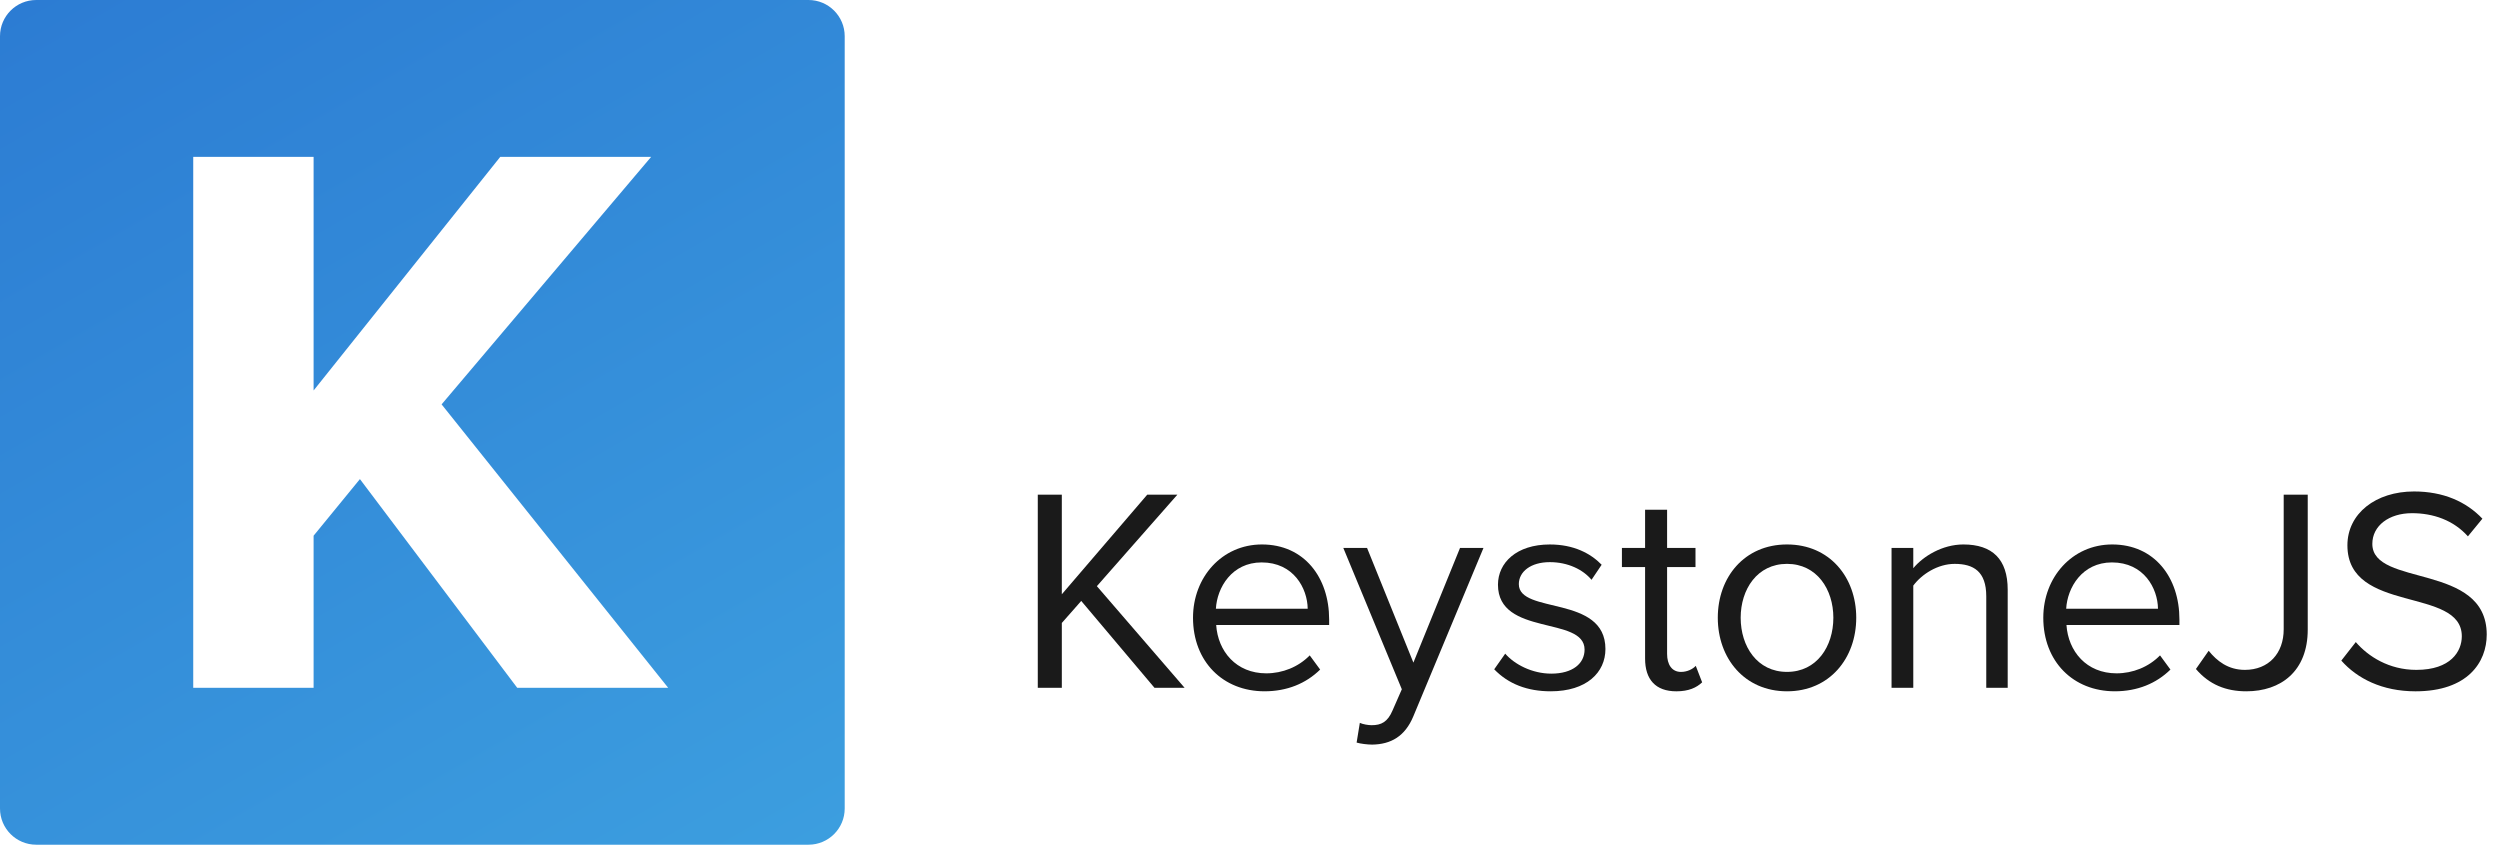
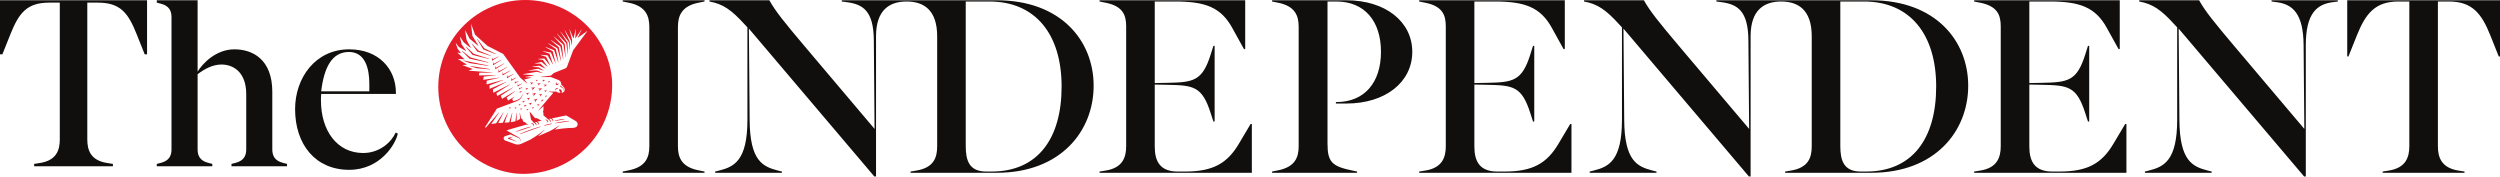
- <svg xmlns="http://www.w3.org/2000/svg" version="1.1" id="Layer_1" x="0px" y="0px" width="207.173px" height="70px" viewBox="0 0 207.173 70" enable-background="new 0 0 207.173 70" xml:space="preserve">
-   <linearGradient id="SVGID_1_" gradientUnits="userSpaceOnUse" x1="58.356" y1="75.456" x2="11.643" y2="-5.454">
-     <stop offset="0" style="stop-color:#3C9EDF" />
-     <stop offset="1" style="stop-color:#2C7CD3" />
-   </linearGradient>
-   <path fill-rule="evenodd" clip-rule="evenodd" fill="url(#SVGID_1_)" d="M3,0h64c1.656,0,3,1.343,3,3v64c0,1.657-1.344,3-3,3H3  c-1.657,0-3-1.343-3-3V3C0,1.343,1.343,0,3,0z M36.595,33.51L55.373,57h-12.51L29.826,39.702l-3.838,4.692V57h-9.975V13h9.975  v19.358L41.455,13h12.504L36.595,33.51z" />
-   <g>
-     <path fill="#1A1A1A" d="M95.673,57l-6.072-7.201l-1.608,1.824V57H86V40.991h1.992v8.257l7.081-8.257h2.497l-6.673,7.584L98.169,57   H95.673z" />
-     <path fill="#1A1A1A" d="M98.864,51.191c0-3.36,2.4-6.072,5.713-6.072c3.504,0,5.568,2.736,5.568,6.216v0.456h-9.361   c0.144,2.184,1.656,4.008,4.152,4.008c1.344,0,2.664-0.528,3.6-1.488l0.864,1.176c-1.176,1.152-2.736,1.8-4.608,1.8   C101.336,57.288,98.864,54.816,98.864,51.191z M104.552,46.607c-2.472,0-3.696,2.088-3.792,3.84h7.608   C108.345,48.743,107.193,46.607,104.552,46.607z" />
-     <path fill="#1A1A1A" d="M112.688,59.904c0.264,0.12,0.696,0.192,0.984,0.192c0.792,0,1.32-0.264,1.728-1.224l0.768-1.752   l-4.849-11.713h1.968l3.84,9.504l3.864-9.504h1.944l-5.809,13.945c-0.696,1.68-1.872,2.328-3.408,2.353   c-0.384,0-0.984-0.072-1.296-0.168L112.688,59.904z" />
-     <path fill="#1A1A1A" d="M123.824,55.464l0.912-1.296c0.768,0.888,2.231,1.656,3.816,1.656c1.775,0,2.76-0.84,2.76-1.992   c0-2.808-7.177-1.08-7.177-5.376c0-1.824,1.536-3.336,4.297-3.336c1.992,0,3.384,0.744,4.296,1.68l-0.84,1.248   c-0.696-0.84-1.944-1.464-3.456-1.464c-1.584,0-2.568,0.792-2.568,1.824c0,2.52,7.177,0.864,7.177,5.376   c0,1.944-1.561,3.504-4.537,3.504C126.584,57.288,125,56.688,123.824,55.464z" />
-     <path fill="#1A1A1A" d="M136.327,54.576v-7.584h-1.92v-1.584h1.92v-3.168h1.824v3.168h2.353v1.584h-2.353v7.201   c0,0.864,0.384,1.488,1.152,1.488c0.527,0,0.983-0.24,1.224-0.504l0.528,1.368c-0.456,0.432-1.104,0.744-2.137,0.744   C137.191,57.288,136.327,56.304,136.327,54.576z" />
-     <path fill="#1A1A1A" d="M142.352,51.191c0-3.36,2.208-6.072,5.736-6.072s5.737,2.712,5.737,6.072s-2.209,6.097-5.737,6.097   S142.352,54.552,142.352,51.191z M151.929,51.191c0-2.352-1.368-4.464-3.841-4.464c-2.472,0-3.84,2.112-3.84,4.464   c0,2.376,1.368,4.488,3.84,4.488C150.561,55.68,151.929,53.568,151.929,51.191z" />
-     <path fill="#1A1A1A" d="M164.6,57v-7.584c0-2.064-1.056-2.688-2.616-2.688c-1.416,0-2.736,0.864-3.432,1.8V57h-1.801V45.407h1.801   v1.68c0.815-0.984,2.4-1.968,4.152-1.968c2.4,0,3.672,1.224,3.672,3.744V57H164.6z" />
-     <path fill="#1A1A1A" d="M169.326,51.191c0-3.36,2.4-6.072,5.713-6.072c3.504,0,5.568,2.736,5.568,6.216v0.456h-9.361   c0.145,2.184,1.656,4.008,4.152,4.008c1.345,0,2.665-0.528,3.601-1.488l0.864,1.176c-1.176,1.152-2.736,1.8-4.608,1.8   C171.799,57.288,169.326,54.816,169.326,51.191z M175.015,46.607c-2.472,0-3.696,2.088-3.792,3.84h7.608   C178.808,48.743,177.655,46.607,175.015,46.607z" />
-     <path fill="#1A1A1A" d="M181.974,55.44l1.057-1.512c0.672,0.84,1.608,1.584,3,1.584c1.968,0,3.217-1.368,3.217-3.36V40.991h1.992   v11.185c0,3.456-2.232,5.112-5.089,5.112C184.47,57.288,183.078,56.736,181.974,55.44z" />
-     <path fill="#1A1A1A" d="M194.023,54.744l1.199-1.536c1.033,1.2,2.76,2.304,5.018,2.304c2.855,0,3.768-1.536,3.768-2.784   c0-4.128-9.48-1.824-9.48-7.537c0-2.64,2.352-4.464,5.52-4.464c2.424,0,4.32,0.84,5.666,2.256l-1.201,1.464   c-1.199-1.344-2.881-1.92-4.633-1.92c-1.896,0-3.287,1.032-3.287,2.544c0,3.601,9.48,1.536,9.48,7.513   c0,2.304-1.584,4.705-5.904,4.705C197.406,57.288,195.343,56.232,194.023,54.744z" />
+ <svg xmlns="http://www.w3.org/2000/svg" id="svg3058" version="1.1" width="725.084" height="51.179" xml:space="preserve">
+   <defs id="defs3062">
+     <clipPath clipPathUnits="userSpaceOnUse" id="clipPath3072">
+       <path d="m 0,841.89 595.276,0 L 595.276,0 0,0 0,841.89 z" id="path3074" />
+     </clipPath>
+     <clipPath clipPathUnits="userSpaceOnUse" id="clipPath4542">
+       <path d="m 517.133,766.292 c 12.326,0 22.32,9.992 22.32,22.318 0,12.327 -9.994,22.32 -22.32,22.32 -12.326,0 -22.319,-9.993 -22.319,-22.32 0,-12.326 9.993,-22.318 22.319,-22.318" id="path4544" />
+     </clipPath>
+   </defs>
+   <g id="g3066" transform="matrix(1.25,0,0,-1.25,-10.32602,723.2707)">
+     <g id="g16889" transform="matrix(0.9230333,0,0,0.9230333,139.7248,8.184741)">
+       <g id="g16865" transform="translate(-528,-192)">
+         <g clip-path="url(#clipPath4542)" id="g16867">
+           <path id="path16869" style="fill:#e41c29;fill-opacity:1;fill-rule:nonzero;stroke:none" d="m 517.775,786.495 0.33,-0.067 -0.097,-0.321 0.041,-0.024 0.488,0.574 -0.023,0.041 -0.741,-0.153 0.002,-0.05 z m 0.055,0.908 0.043,-0.025 0.426,0.461 -0.024,0.042 -0.619,-0.103 -0.002,-0.049 0.268,-0.066 -0.092,-0.26 z m -1.41,-3.611 -0.502,10e-4 -0.012,-0.048 0.198,-0.086 -0.104,-0.188 0.037,-0.033 0.399,0.309 -0.016,0.045 z m 1.066,0.84 -0.627,-0.021 -0.007,-0.049 0.255,-0.101 -0.125,-0.245 0.039,-0.031 0.483,0.401 -0.018,0.046 z m 0.508,0.553 0.348,-0.051 -0.082,-0.34 0.045,-0.021 0.47,0.626 -0.025,0.04 -0.76,-0.205 0.004,-0.049 z m -1.668,-2.501 -0.01,-0.048 0.2,-0.086 -0.104,-0.188 0.037,-0.032 0.397,0.308 -0.016,0.045 -0.504,10e-4 z m 3.137,-0.042 0.338,0.371 -0.024,0.043 -0.496,-0.086 -0.002,-0.049 0.209,-0.05 -0.068,-0.204 0.043,-0.025 z m 0.248,3.174 0.576,0.796 -0.027,0.039 -0.944,-0.273 0.004,-0.05 0.442,-0.056 -0.096,-0.435 0.045,-0.021 z m -1.818,-2.252 -0.629,0.001 -0.012,-0.049 0.256,-0.109 -0.137,-0.241 0.039,-0.032 0.498,0.385 -0.015,0.045 z m 1.152,4.302 0.432,-0.116 -0.157,-0.417 0.041,-0.026 0.682,0.708 -0.023,0.043 -0.971,-0.142 -0.004,-0.05 z m -0.289,-4.343 0.508,0.599 -0.026,0.041 -0.767,-0.161 0,-0.05 0.342,-0.07 -0.102,-0.335 0.045,-0.024 z m 1.572,6.052 0.037,-0.031 0.399,0.308 -0.016,0.044 -0.502,0 -0.01,-0.047 0.198,-0.086 -0.106,-0.188 z m -1.367,-0.841 0.039,-0.032 0.619,0.481 -0.015,0.046 -0.786,10e-4 -0.011,-0.049 0.324,-0.139 -0.17,-0.308 z m 2.58,-3.891 0,-0.049 0.266,-0.067 -0.092,-0.258 0.041,-0.026 0.428,0.461 -0.022,0.042 -0.621,-0.103 z m 1.871,4.424 0.041,-0.032 0.397,0.308 -0.016,0.045 -0.502,0 -0.01,-0.047 0.198,-0.087 -0.108,-0.187 z m -5.01,-6.68 -0.504,0.002 -0.007,-0.048 0.195,-0.086 -0.104,-0.187 0.038,-0.034 0.398,0.308 -0.016,0.045 z m 3.604,6.912 0.037,-0.032 0.496,0.385 -0.014,0.044 -0.63,0 -0.01,-0.047 0.252,-0.11 -0.131,-0.24 z m -0.963,-3.344 0.344,-0.066 -0.098,-0.336 0.045,-0.023 0.498,0.605 -0.025,0.043 -0.766,-0.174 0.002,-0.049 z m 0.482,4.474 2.555,-0.004 c 0,0 0.807,-0.304 1.865,-0.73 0.489,-0.196 0.746,-0.636 0.705,-1.136 0,0 0.42,-0.42 0.653,-0.685 0.277,-0.321 0.31,-0.765 0.09,-1.057 -0.215,-0.285 -0.524,-0.356 -0.655,-0.374 l -0.023,0.048 c 0.166,0.169 0.099,0.438 -0.049,0.653 -0.156,0.224 -0.295,0.265 -0.455,0.169 -0.07,-0.044 -0.16,-0.111 -0.16,-0.111 l 0.396,-0.633 -0.013,-0.046 c -0.317,-0.087 -0.754,-0.018 -0.957,0.24 -0.01,0 -0.01,0 -1.967,0 l -0.002,-0.05 1.094,-0.199 0.033,-0.075 -3.758,-4.42 0.035,-0.033 1.279,1.144 0.002,-0.998 -0.117,-0.301 0.119,-0.699 -0.041,-0.3 c 0,0 1.162,-0.997 1.17,-0.997 l 0.002,0 c 0,0 0.016,-0.01 0.031,-0.015 0.012,-0.006 0.028,-0.015 0.045,-0.025 0.016,-0.009 0.036,-0.019 0.055,-0.031 0.02,-0.012 0.041,-0.026 0.063,-0.041 0.023,-0.012 0.039,-0.032 0.062,-0.048 0.022,-0.019 0.043,-0.035 0.061,-0.056 0.019,-0.02 0.039,-0.042 0.058,-0.063 0.016,-0.023 0.037,-0.045 0.051,-0.068 0.018,-0.023 0.029,-0.048 0.045,-0.07 0.01,-0.025 0.025,-0.047 0.035,-0.071 0.012,-0.023 0.022,-0.046 0.029,-0.067 0.01,-0.022 0.016,-0.041 0.022,-0.06 0.008,-0.015 0.012,-0.033 0.015,-0.049 0.008,-0.029 0.014,-0.046 0.014,-0.046 l 0.051,-0.002 c 0,0 0.01,0.016 0.017,0.045 0.008,0.014 0.012,0.032 0.016,0.055 0.004,0.024 0.01,0.051 0.008,0.079 l 0,0.044 c -0.002,0.016 -0.006,0.032 -0.006,0.048 -0.004,0.033 -0.016,0.066 -0.025,0.1 -0.012,0.035 -0.028,0.07 -0.045,0.102 -0.018,0.034 -0.041,0.064 -0.067,0.095 -0.025,0.028 -0.05,0.057 -0.082,0.08 -0.029,0.026 -0.06,0.046 -0.091,0.063 -0.034,0.017 -0.063,0.032 -0.096,0.04 -0.012,0.005 -0.024,0.009 -0.035,0.012 0.146,0.033 0.293,0.065 0.435,0.098 l 0.002,0 c 0,-10e-4 0,-10e-4 0.002,-0.002 0.012,-0.005 0.027,-0.015 0.045,-0.024 0.018,-0.009 0.037,-0.019 0.055,-0.033 0.021,-0.01 0.041,-0.024 0.06,-0.039 0.026,-0.014 0.043,-0.033 0.065,-0.047 0.019,-0.02 0.043,-0.037 0.06,-0.057 0.022,-0.02 0.041,-0.042 0.059,-0.063 0.017,-0.023 0.035,-0.044 0.051,-0.068 0.015,-0.024 0.029,-0.048 0.043,-0.071 0.011,-0.025 0.029,-0.047 0.037,-0.07 0.011,-0.023 0.021,-0.047 0.031,-0.068 0.01,-0.021 0.016,-0.04 0.019,-0.059 0.008,-0.017 0.014,-0.034 0.018,-0.049 0.008,-0.03 0.014,-0.046 0.014,-0.046 l 0.051,-0.003 c 0,0 0.007,0.017 0.015,0.047 0.008,0.013 0.014,0.031 0.018,0.055 0.004,0.023 0.006,0.051 0.006,0.078 l 0,0.045 c -0.002,0.015 -0.004,0.031 -0.004,0.047 -0.004,0.033 -0.018,0.065 -0.026,0.1 -0.013,0.034 -0.027,0.069 -0.047,0.101 -0.017,0.035 -0.041,0.064 -0.064,0.096 -0.027,0.028 -0.053,0.057 -0.082,0.08 -0.031,0.025 -0.063,0.044 -0.094,0.062 -0.029,0.015 -0.058,0.031 -0.09,0.039 2.059,0.445 3.653,0.746 3.653,0.746 2.08,-1.23 1.949,-1.155 2.381,-1.394 0.793,-0.441 0.759,-1.736 -0.739,-1.736 -1.127,0 -3.215,-0.193 -4.486,-0.44 l 1.123,1.021 -0.035,0.035 c 0,0 -1.112,-0.806 -2.432,-1.466 l 0,-10e-4 c -0.715,-0.288 -1.793,-0.757 -2.904,-1.251 l 1.641,1.552 -0.038,0.038 c 0,0 -2.097,-1.688 -3.582,-2.477 -0.892,-0.404 -1.664,-0.756 -2.095,-0.954 -0.602,-0.275 -1.075,-0.352 -1.746,-0.114 -1.069,0.379 -1.485,0.527 -2.391,0.873 -0.527,0.2 -0.566,0.942 -0.004,1.121 0.246,0.079 0.887,0.283 1.311,0.418 0.185,-0.081 0.377,-0.164 0.568,-0.249 0.301,-0.133 0.603,-0.265 0.889,-0.389 0.142,-0.061 0.279,-0.121 0.408,-0.179 0.031,-0.014 0.064,-0.027 0.096,-0.042 0.017,-0.007 0.033,-0.014 0.048,-0.019 l 0.022,-0.011 0,-10e-4 0.004,-10e-4 0.002,-0.001 0.011,-0.006 c 0.061,-0.034 0.102,-0.062 0.149,-0.101 0.086,-0.074 0.144,-0.162 0.176,-0.249 0.033,-0.087 0.039,-0.169 0.035,-0.237 -0.002,-0.067 -0.018,-0.121 -0.028,-0.158 -0.011,-0.035 -0.015,-0.053 -0.015,-0.053 l 0.056,-0.024 c 0,0 0.008,0.021 0.026,0.057 0.014,0.038 0.033,0.095 0.043,0.17 0.008,0.076 0.01,0.171 -0.02,0.276 -0.029,0.104 -0.093,0.216 -0.187,0.311 -0.045,0.045 -0.106,0.096 -0.158,0.129 l -0.014,0.006 -0.004,0.004 -0.01,0.007 -0.023,0.012 c -0.014,0.008 -0.029,0.018 -0.043,0.025 -0.031,0.018 -0.061,0.035 -0.092,0.053 -0.123,0.07 -0.254,0.145 -0.389,0.22 -0.267,0.156 -0.552,0.319 -0.841,0.482 -0.633,0.364 -1.268,0.726 -1.707,0.979 -0.004,10e-4 -0.006,0.002 -0.006,0.003 0,0 2.218,0.698 5.05,1.476 l 0.456,-0.2 0.015,0.03 0.008,0.012 -0.268,0.214 -0.701,0.566 -0.347,0.12 -0.231,0.633 -0.314,0.177 -0.309,1.412 -0.049,-0.01 0.127,-1.542 -0.881,-0.494 0,2.038 -0.05,0.008 -0.256,-2.151 -1.186,-0.231 0.404,2.338 -0.052,0.011 -0.727,-2.389 -1.162,-0.079 0.842,2.494 -0.049,0.022 -1.24,-2.542 -0.002,0 -1.147,-0.075 1.338,2.632 -0.043,0.026 -1.832,-2.711 -1.22,-0.19 1.982,2.921 -0.039,0.031 -3.336,-3.877 -0.18,0.12 2.989,4.686 4.576,1.711 c 0,0 0.308,0.134 0.486,0.21 0.088,0.039 0.18,0.076 0.279,0.126 0.049,0.022 0.094,0.052 0.143,0.079 0.045,0.028 0.09,0.058 0.135,0.089 0.086,0.066 0.172,0.133 0.246,0.211 l 0.056,0.055 c 0.016,0.02 0.034,0.04 0.051,0.06 0.035,0.038 0.065,0.079 0.096,0.119 0.029,0.04 0.055,0.083 0.084,0.123 0.023,0.04 0.047,0.083 0.07,0.122 0.02,0.041 0.039,0.081 0.057,0.119 0.017,0.04 0.033,0.078 0.049,0.115 0.027,0.075 0.05,0.144 0.066,0.207 0.018,0.062 0.027,0.119 0.037,0.163 0.008,0.046 0.012,0.08 0.016,0.105 0.002,0.024 0.004,0.038 0.004,0.038 l -0.053,0.009 c 0,0 -0.004,-0.013 -0.01,-0.037 -0.004,-0.023 -0.012,-0.06 -0.023,-0.102 -0.012,-0.043 -0.026,-0.094 -0.049,-0.152 -0.018,-0.059 -0.047,-0.125 -0.076,-0.192 -0.018,-0.034 -0.035,-0.07 -0.055,-0.105 -0.019,-0.035 -0.043,-0.072 -0.064,-0.109 -0.026,-0.035 -0.049,-0.073 -0.077,-0.109 -0.029,-0.035 -0.054,-0.072 -0.085,-0.108 -0.032,-0.034 -0.063,-0.071 -0.098,-0.103 l -0.055,-0.05 -0.053,-0.048 c -0.074,-0.064 -0.156,-0.12 -0.24,-0.173 -0.043,-0.025 -0.086,-0.049 -0.129,-0.071 -0.047,-0.02 -0.088,-0.044 -0.134,-0.06 -0.088,-0.036 -0.184,-0.069 -0.274,-0.102 -0.184,-0.065 -0.353,-0.126 -0.5,-0.178 -0.144,-0.053 -0.266,-0.095 -0.351,-0.125 l -0.293,0.593 0.593,0.523 -0.029,0.04 -1.586,-0.973 -0.373,0.747 2.145,1.588 -0.036,0.045 -3.261,-1.95 -0.299,0.787 3.074,2.053 -0.025,0.042 -3.961,-2.174 -0.188,0.739 3.352,2.129 -0.026,0.044 -4.101,-2.092 -0.119,0.875 0,10e-4 3.384,1.824 -0.021,0.044 -4.189,-1.745 -0.018,0.853 3.418,1.335 -0.016,0.052 -4.15,-1.136 0.049,0.934 3.154,0.724 -0.01,0.048 -4.037,-0.552 0.129,0.805 2.971,0.319 0,0.052 -4.151,-0.068 0.063,0.681 3.308,0.023 0.004,0.049 -5.943,0.435 -0.01,0.055 0.963,0.335 -0.002,0.047 -2.461,0.939 0.004,0.053 0.985,0.079 0.009,0.052 -2.125,1.312 0.014,0.072 1.488,-0.085 0.018,0.047 -1.715,1.609 0.021,0.05 0.807,-0.154 0.024,0.039 -0.805,1.013 -0.498,1.435 0.049,0.025 0.771,-0.97 1.742,-1.002 0.037,0.035 -1.125,1.65 -0.419,1.843 0.05,0.023 0.908,-1.363 1.76,-1.432 0.033,0.036 -1.074,1.953 -0.371,2.385 0.059,0.012 1.051,-2.03 2.205,-1.832 0.041,0.034 -1.518,2.438 -0.344,2.924 0.049,0.015 0.947,-2.593 3.127,-2.815 3.946,-2.018 4.326,-6.014 1.685,-1.419 0.039,0.039 -0.738,0.961 0.008,0 0.002,10e-4 -0.01,-10e-4 1.736,0.448 -0.003,0.053 -1.506,0.088 -0.006,0.051 2.211,0.393 -0.006,0.05 -2.758,0.21 -0.002,0.052 3.516,0.59 1.398,-0.33 0.016,0.048 -1.334,0.612 -2.18,-0.047 -0.006,0.052 2.328,0.438 1.442,-0.492 0.019,0.047 -1.308,0.83 -1.549,0.064 0,0.055 1.732,0.269 1.518,-0.71 0.027,0.045 -1.25,1.174 -1.361,0.006 -0.006,0.055 1.656,0.371 1.471,-1.209 0.035,0.035 -1.131,1.652 -1.232,0.231 0.006,0.051 1.558,0.094 1.405,-1.708 0.041,0.028 -1.008,2.126 -1.348,0.44 0.01,0.053 1.717,-0.141 1.304,-2.242 0.045,0.021 -0.865,2.631 -1.691,0.605 0.011,0.052 2.045,-0.368 1.139,-2.705 0.051,0.013 -0.746,3.018 -1.815,1.028 0.026,0.05 2.156,-0.82 1.027,-3.023 0.051,0.011 -0.642,3.301 -1.971,1.436 0.029,0.046 2.295,-1.258 0.898,-3.181 0.053,0.012 -0.564,3.406 -2.065,1.832 0.032,0.039 2.414,-1.646 0.699,-3.241 0.049,0.009 -0.354,3.446 -2.058,2.228 0.035,0.041 2.386,-2.041 0.526,-3.14 0.053,0.004 -0.231,3.3 -1.949,2.547 0.037,0.034 2.295,-2.399 0.361,-2.717 0.051,0.004 -0.117,2.873 -1.783,2.731 0.043,0.032 2.062,-2.614 0.275,-1.951 0.053,0.005 -0.096,2.087 -1.269,2.831 0.045,0.025 1.574,-2.681 0.145,-1.1 0.05,0.005 0.077,1.253 -0.657,2.664 0.049,0.019 0.903,-2.236 0.052,0 0.555,2.233 0.055,-0.013 -0.182,-2.197 0.049,-0.015 1.529,2.198 0.043,-0.026 -0.99,-1.985 0.033,-0.037 2.334,1.666 0.029,-0.041 -3.558,-4.805 c 0,0 -1.155,-3.08 -1.526,-4.109 -0.076,-0.203 -0.205,-0.335 -0.4,-0.417 -0.111,-0.045 -2.887,-1.153 -2.887,-1.153 l -0.761,-0.672 -2.545,-0.299 0.007,-0.059 z m -3.906,19.368 c -12.08,0 -21.873,-9.793 -21.873,-21.874 0,-12.081 9.793,-21.874 21.873,-21.874 12.08,0 21.875,9.793 21.875,21.874 0,12.081 -9.795,21.874 -21.875,21.874 m 3.219,-22.38 0.418,-0.089 -0.131,-0.406 0.045,-0.024 0.617,0.711 -0.023,0.041 -0.924,-0.183 -0.002,-0.05 z m 1.721,-1.789 0.209,-0.051 -0.073,-0.202 0.043,-0.026 0.34,0.37 -0.021,0.042 -0.496,-0.084 -0.002,-0.049 z m -3.325,-6.9 c 0.022,-0.01 0.041,-0.024 0.063,-0.038 0.021,-0.012 0.039,-0.032 0.064,-0.047 0.02,-0.019 0.043,-0.035 0.061,-0.055 0.008,-0.006 0.012,-0.01 0.016,-0.016 0.015,-0.013 0.029,-0.03 0.044,-0.045 0.018,-0.023 0.036,-0.045 0.051,-0.068 0.018,-0.023 0.031,-0.047 0.047,-0.069 0.012,-0.024 0.029,-0.047 0.037,-0.071 0.012,-0.021 0.022,-0.044 0.029,-0.065 0.012,-0.022 0.018,-0.041 0.024,-0.059 0.008,-0.017 0.014,-0.033 0.018,-0.049 0.009,-0.03 0.015,-0.046 0.015,-0.046 l 0.051,-10e-4 c 0,0 0.008,0.016 0.017,0.046 0.006,0.013 0.01,0.032 0.012,0.055 0.004,0.024 0.008,0.051 0.006,0.079 -0.002,0.014 -0.002,0.029 -0.002,0.044 0,0.016 -0.002,0.031 -0.006,0.047 -0.004,0.034 -0.015,0.065 -0.025,0.101 -0.014,0.033 -0.029,0.068 -0.049,0.1 -0.01,0.021 -0.027,0.042 -0.041,0.061 l -0.025,0.032 c -0.028,0.029 -0.055,0.056 -0.084,0.079 -0.032,0.025 -0.063,0.044 -0.094,0.061 -0.033,0.016 -0.065,0.03 -0.096,0.038 -0.015,0.005 -0.033,0.01 -0.047,0.015 -0.007,10e-4 -0.017,0.002 -0.025,0.003 -0.006,0.002 -0.012,0.002 -0.018,0.002 -0.027,0.006 -0.052,0.006 -0.076,0.005 -0.023,10e-4 -0.043,-0.002 -0.06,-0.004 -0.03,-0.005 -0.047,-0.01 -0.047,-0.01 l -0.004,-0.047 0,-0.003 c 0,0 0.015,-0.009 0.043,-0.021 0.012,-0.005 0.027,-0.014 0.045,-0.023 0.017,-0.009 0.037,-0.019 0.056,-0.031 m 1.985,-0.796 c -0.053,-0.016 -0.114,-0.033 -0.18,-0.052 -0.117,-0.035 -0.258,-0.074 -0.412,-0.121 -0.123,-0.036 -0.254,-0.076 -0.393,-0.12 -0.07,-0.02 -0.142,-0.041 -0.216,-0.064 l -0.221,-0.075 c -0.301,-0.105 -0.623,-0.216 -0.943,-0.327 -0.204,-0.072 -0.407,-0.15 -0.604,-0.225 -0.111,-0.043 -0.223,-0.084 -0.332,-0.126 -0.1,-0.037 -0.195,-0.075 -0.291,-0.113 -0.045,-0.017 -0.092,-0.035 -0.137,-0.054 -0.103,-0.041 -0.207,-0.083 -0.301,-0.122 l -0.08,-0.033 c -0.154,-0.064 -0.291,-0.122 -0.406,-0.171 -0.058,-0.025 -0.113,-0.049 -0.158,-0.069 -0.139,-0.058 -0.217,-0.092 -0.217,-0.092 l -0.015,-0.007 0.033,-0.077 0.015,0.005 c 0,0 0.078,0.028 0.219,0.077 0.049,0.017 0.106,0.038 0.164,0.059 0.119,0.042 0.258,0.091 0.416,0.149 l 0.115,0.044 c 0.086,0.032 0.176,0.066 0.27,0.098 l 0.135,0.048 c 0.095,0.034 0.195,0.069 0.297,0.106 0.107,0.039 0.214,0.08 0.328,0.12 0.197,0.074 0.4,0.149 0.607,0.22 0.318,0.114 0.637,0.228 0.938,0.335 0.142,0.05 0.289,0.104 0.431,0.152 0.102,0.035 0.199,0.068 0.293,0.1 l 0.096,0.033 c 0.154,0.053 0.293,0.101 0.406,0.143 0.067,0.022 0.123,0.042 0.174,0.06 l 0.234,0.086 -0.023,0.08 -0.242,-0.067 z m -4.244,-0.738 0.179,0.059 c 0.235,0.075 0.463,0.151 0.684,0.228 0.088,0.029 0.17,0.058 0.25,0.085 l 0.066,0.022 0.282,0.095 c 0.119,0.039 0.224,0.075 0.31,0.106 0.041,0.014 0.078,0.028 0.111,0.039 0.104,0.037 0.161,0.059 0.161,0.059 l 0.017,0.006 -0.025,0.078 -0.016,-0.003 c 0,0 -0.06,-0.013 -0.164,-0.038 l -0.084,-0.021 c -0.096,-0.023 -0.215,-0.05 -0.351,-0.086 l -0.29,-0.077 c -0.07,-0.019 -0.144,-0.043 -0.22,-0.066 l -0.098,-0.03 c -0.203,-0.063 -0.433,-0.137 -0.691,-0.221 -0.19,-0.062 -0.373,-0.129 -0.551,-0.193 l -0.133,-0.047 -0.066,-0.024 c -0.192,-0.069 -0.371,-0.135 -0.524,-0.196 -0.07,-0.026 -0.133,-0.051 -0.187,-0.075 l -0.049,-0.02 -0.182,-0.073 c -0.099,-0.042 -0.156,-0.064 -0.156,-0.064 l -0.016,-0.008 0.03,-0.077 c 0,0 0.076,0.022 0.179,0.054 0.036,0.011 0.077,0.022 0.122,0.038 l 0.132,0.04 c 0.053,0.016 0.112,0.034 0.172,0.054 0.108,0.036 0.229,0.073 0.356,0.114 0.08,0.025 0.162,0.05 0.244,0.076 0.164,0.054 0.334,0.109 0.508,0.166 m 3.566,6.298 -0.002,-0.049 0.268,-0.066 -0.09,-0.26 0.041,-0.025 0.426,0.461 -0.022,0.043 -0.621,-0.104 z m -0.453,0.638 0.547,0.814 -0.028,0.037 -0.931,-0.306 0.004,-0.049 0.443,-0.04 -0.08,-0.438 0.045,-0.018 z m 2.908,2.951 -0.625,-0.056 -0.006,-0.048 0.262,-0.088 -0.109,-0.251 0.037,-0.028 0.463,0.426 -0.022,0.045 z m -2.918,-6.988 -1.291,1.581 -0.068,-0.029 0.332,-1.881 0.679,-0.789 c 0,0 0.022,-0.01 0.036,-0.017 0.013,-0.006 0.031,-0.014 0.048,-0.024 0.016,-0.008 0.036,-0.018 0.055,-0.03 0.02,-0.011 0.043,-0.024 0.065,-0.039 0.021,-0.012 0.041,-0.032 0.064,-0.047 0.018,-0.018 0.041,-0.034 0.061,-0.055 0.019,-0.018 0.039,-0.041 0.058,-0.062 0.018,-0.022 0.037,-0.043 0.051,-0.067 0.02,-0.021 0.031,-0.046 0.047,-0.069 0.012,-0.024 0.029,-0.046 0.037,-0.069 0.012,-0.024 0.023,-0.045 0.031,-0.068 0.01,-0.021 0.016,-0.04 0.024,-0.057 0.006,-0.017 0.013,-0.035 0.015,-0.05 0.01,-0.029 0.018,-0.046 0.018,-0.046 l 0.049,-10e-4 c 0,0 0.007,0.017 0.017,0.045 0.004,0.014 0.012,0.033 0.014,0.058 0.004,0.023 0.008,0.05 0.006,0.078 l 0,0.044 c -0.004,0.015 -0.006,0.031 -0.008,0.047 -0.004,0.033 -0.018,0.066 -0.027,0.1 -0.014,0.033 -0.028,0.068 -0.049,0.1 -0.016,0.034 -0.043,0.064 -0.067,0.094 -0.025,0.028 -0.054,0.056 -0.084,0.078 -0.029,0.026 -0.062,0.043 -0.091,0.062 -0.036,0.014 -0.065,0.029 -0.096,0.039 -0.018,0.005 -0.031,0.009 -0.047,0.012 -0.002,0 -0.002,10e-4 -0.002,10e-4 0.016,0.005 0.033,0.008 0.051,0.014 0.127,0.031 0.252,0.063 0.379,0.096 0.006,-0.002 0.01,-0.006 0.017,-0.009 0.016,-0.005 0.032,-0.013 0.047,-0.023 0.018,-0.009 0.035,-0.018 0.055,-0.03 0.023,-0.01 0.041,-0.025 0.062,-0.039 0.024,-0.012 0.043,-0.032 0.065,-0.047 0.019,-0.018 0.045,-0.035 0.062,-0.055 0.024,-0.018 0.039,-0.041 0.061,-0.061 0.016,-0.022 0.035,-0.044 0.051,-0.067 0.017,-0.023 0.031,-0.048 0.045,-0.07 0.013,-0.024 0.029,-0.046 0.037,-0.071 0.011,-0.021 0.025,-0.043 0.031,-0.065 0.012,-0.022 0.018,-0.04 0.023,-0.058 0.008,-0.017 0.016,-0.035 0.02,-0.049 0.006,-0.031 0.014,-0.047 0.014,-0.047 l 0.05,0 c 0,0 0.008,0.016 0.018,0.045 0.004,0.014 0.012,0.033 0.012,0.056 0.006,0.023 0.008,0.05 0.006,0.078 l 0,0.045 c -0.002,0.015 -0.004,0.031 -0.006,0.046 -0.004,0.035 -0.016,0.066 -0.028,0.101 -0.013,0.034 -0.025,0.068 -0.048,0.1 -0.016,0.033 -0.043,0.064 -0.067,0.095 -0.027,0.027 -0.053,0.055 -0.086,0.077 -0.027,0.025 -0.06,0.044 -0.092,0.062 -0.033,0.015 -0.064,0.029 -0.097,0.038 -0.006,0.002 -0.012,0.004 -0.018,0.005 0.354,0.09 0.709,0.175 1.067,0.261 l -1.155,0.643 -0.453,-0.01 z m 2.16,8.367 0.323,-0.139 -0.17,-0.307 0.039,-0.032 0.621,0.481 -0.02,0.045 -0.783,10e-4 -0.01,-0.049 z m -11.375,7.16 -1.467,-0.748 -0.08,0.434 -0.07,-0.007 -0.008,-0.721 0.059,-0.027 1.603,1.012 -0.037,0.057 z m 1.405,-1.769 -2.051,-1.113 -0.08,0.435 -0.067,-0.008 -0.011,-0.721 0.056,-0.031 2.19,1.379 -0.037,0.059 z m -0.67,0.907 -1.942,-1.026 -0.078,0.434 -0.066,-0.01 -0.01,-0.72 0.053,-0.026 2.078,1.29 -0.035,0.058 z m 3.031,-3.543 -1.465,-0.748 -0.08,0.426 -0.066,-0.009 -0.01,-0.71 0.051,-0.028 1.605,1.01 -0.035,0.059 z m -0.797,0.872 -1.769,-0.919 -0.079,0.434 -0.068,-0.01 -0.01,-0.717 0.051,-0.033 1.912,1.188 -0.037,0.057 z m -0.791,0.855 -2.01,-1.049 -0.08,0.435 -0.068,-0.007 -0.008,-0.722 0.057,-0.028 2.144,1.313 -0.035,0.058 z m -4.76,1.109 0.022,0.083 -4.512,1.237 -2.031,1.654 -0.057,-0.055 1.881,-1.906 4.697,-1.013 z m 0.127,0.919 0.03,0.082 -3.821,1.234 -1.888,1.775 -0.055,-0.061 1.693,-2.001 4.041,-1.029 z m 12.211,-6.187 0.322,-0.14 -0.171,-0.306 0.037,-0.033 0.621,0.479 -0.014,0.046 -0.785,0.003 -0.01,-0.049 z m -16.83,4.351 1.662,-0.485 3.291,-0.301 0.01,0.089 -4.945,0.779 -0.018,-0.082 z m 0.428,5.672 -0.061,-0.048 1.381,-1.902 3.34,-1.108 0.033,0.079 -3.096,1.276 -1.597,1.703 z m 11.078,-8.506 -1.049,-0.5 -0.082,0.397 -0.066,-0.003 -0.01,-0.687 0.06,-0.026 1.184,0.762 -0.037,0.057 z m -6.953,3.015 -6.25,1.289 -0.024,-0.08 1.621,-0.594 4.635,-0.704 0.018,0.089 z m 1.836,2.867 0.039,0.079 -2.891,1.389 -1.76,2.342 -0.064,-0.045 1.572,-2.565 3.104,-1.2 z m 12.213,-17.966 c 0,0 0.031,0.003 0.084,0.011 0.019,0.003 0.037,0.006 0.058,0.01 0.045,0.006 0.1,0.015 0.16,0.026 0.104,0.018 0.205,0.039 0.307,0.061 0.094,0.019 0.195,0.042 0.297,0.066 l 0.06,0.014 c 0.114,0.024 0.233,0.05 0.338,0.077 0.119,0.029 0.221,0.056 0.303,0.079 0.059,0.014 0.109,0.031 0.152,0.043 0.024,0.008 0.041,0.014 0.061,0.019 0.051,0.016 0.08,0.027 0.08,0.027 l 0.014,0.005 -0.016,0.077 -0.016,-0.001 c 0,0 -0.031,-0.002 -0.084,-0.008 -0.017,-0.003 -0.039,-0.005 -0.062,-0.008 -0.045,-0.005 -0.098,-0.012 -0.158,-0.021 -0.09,-0.013 -0.194,-0.03 -0.309,-0.05 -0.111,-0.021 -0.234,-0.046 -0.351,-0.071 -0.215,-0.052 -0.452,-0.117 -0.649,-0.178 -0.06,-0.018 -0.115,-0.038 -0.16,-0.053 l -0.049,-0.015 c -0.049,-0.018 -0.08,-0.03 -0.08,-0.03 l -0.014,-0.004 0.018,-0.078 0.016,0.002 z m 2.648,1.175 c 0,0 0.039,0.003 0.106,0.013 0.021,0.002 0.044,0.005 0.074,0.008 0.056,0.007 0.125,0.015 0.203,0.027 0.254,0.037 0.56,0.088 0.842,0.14 l 0.072,0.014 c 0.127,0.026 0.254,0.05 0.373,0.078 0.061,0.011 0.119,0.023 0.176,0.035 0.076,0.016 0.146,0.03 0.215,0.045 0.074,0.017 0.142,0.034 0.199,0.047 l 0.074,0.018 c 0.066,0.016 0.102,0.026 0.102,0.026 l 0.015,0.004 -0.013,0.079 -0.016,0 c 0,0 -0.039,-0.002 -0.106,-0.01 l -0.066,-0.007 c -0.059,-0.005 -0.133,-0.014 -0.215,-0.024 l -0.021,-0.003 c -0.112,-0.015 -0.239,-0.03 -0.371,-0.053 -0.141,-0.023 -0.291,-0.052 -0.438,-0.079 l -0.012,-0.002 c -0.273,-0.052 -0.578,-0.116 -0.834,-0.176 -0.074,-0.017 -0.138,-0.035 -0.193,-0.048 -0.027,-0.009 -0.057,-0.015 -0.08,-0.021 -0.064,-0.017 -0.102,-0.028 -0.102,-0.028 l -0.017,-0.004 0.017,-0.08 0.016,10e-4 z m -2.275,0.242 c 0.017,-0.009 0.035,-0.02 0.054,-0.031 0.02,-0.011 0.041,-0.026 0.061,-0.041 0.021,-0.013 0.041,-0.032 0.064,-0.048 0.008,-0.01 0.02,-0.02 0.034,-0.029 0.009,-0.008 0.019,-0.018 0.029,-0.027 0.019,-0.02 0.037,-0.043 0.057,-0.063 0.015,-0.023 0.035,-0.045 0.05,-0.069 0.016,-0.023 0.03,-0.046 0.043,-0.069 0.012,-0.026 0.028,-0.047 0.037,-0.071 0.01,-0.023 0.022,-0.045 0.028,-0.067 0.009,-0.022 0.015,-0.041 0.023,-0.058 0.006,-0.019 0.014,-0.035 0.016,-0.051 0.01,-0.03 0.013,-0.047 0.013,-0.047 l 0.053,-0.002 c 0,0 0.006,0.017 0.016,0.046 0.006,0.014 0.012,0.032 0.015,0.056 0.004,0.024 0.008,0.05 0.008,0.078 l 0,0.045 c -0.002,0.014 -0.004,0.031 -0.008,0.047 0,0.032 -0.013,0.066 -0.023,0.101 -0.012,0.032 -0.025,0.068 -0.045,0.1 -0.018,0.035 -0.043,0.065 -0.066,0.096 -0.006,0.005 -0.01,0.012 -0.016,0.017 -0.021,0.023 -0.043,0.045 -0.066,0.063 -0.028,0.026 -0.063,0.044 -0.09,0.064 -0.033,0.014 -0.065,0.03 -0.1,0.04 -0.015,0.004 -0.027,0.01 -0.043,0.013 -0.012,0.002 -0.025,0.005 -0.037,0.006 -0.002,0.002 -0.004,0.002 -0.008,0.002 -0.025,0.007 -0.052,0.007 -0.074,0.007 -0.021,10e-4 -0.043,0 -0.059,-0.003 -0.033,-0.006 -0.05,-0.01 -0.05,-0.01 l -0.004,-0.039 0,-0.011 c 0,0 0.015,-0.007 0.041,-0.021 0.013,-0.005 0.027,-0.014 0.047,-0.024 m 2.418,7.589 c 0.002,-0.015 0.007,-0.03 0.009,-0.043 0.006,-0.015 0.008,-0.029 0.014,-0.04 0.008,-0.011 0.014,-0.023 0.02,-0.032 0.005,-0.011 0.011,-0.019 0.015,-0.027 0.008,-0.007 0.014,-0.013 0.02,-0.019 0.023,-0.024 0.037,-0.035 0.037,-0.035 l 0.031,0.024 c 0,0 -0.002,0.017 -0.008,0.043 0,0.006 0,0.013 -0.002,0.02 l 0,0.026 c -0.002,0.016 -0.002,0.035 0.002,0.055 0,0.02 0.006,0.04 0.012,0.06 0.002,0.009 0.008,0.021 0.012,0.029 0.008,0.009 0.01,0.021 0.015,0.03 0.012,0.018 0.022,0.038 0.036,0.049 0.005,0.006 0.007,0.012 0.023,0.023 l 0.018,0.017 0.009,0.007 0.002,0 c 0.02,0.011 0.037,0.025 0.057,0.032 0.021,0.01 0.045,0.012 0.066,0.017 0.008,0.004 0.02,10e-4 0.032,0.004 0.009,10e-4 0.021,0.002 0.031,0 0.01,0 0.019,-0.002 0.031,-0.002 0.01,-0.002 0.018,-0.004 0.027,-0.006 0.022,-0.004 0.036,-0.008 0.051,-0.013 0.008,-0.004 0.014,-0.007 0.022,-0.009 0.007,-0.004 0.013,-0.008 0.019,-0.013 0.026,-0.015 0.039,-0.022 0.039,-0.022 l 0.041,0.033 c 0,0 -0.006,0.017 -0.017,0.044 -0.002,0.007 -0.006,0.013 -0.012,0.021 -0.006,0.009 -0.014,0.017 -0.02,0.026 -0.009,0.009 -0.017,0.02 -0.027,0.029 -0.01,0.012 -0.021,0.019 -0.035,0.027 -0.012,0.007 -0.023,0.017 -0.037,0.025 -0.014,0.007 -0.031,0.012 -0.047,0.019 -0.016,0.007 -0.033,0.011 -0.049,0.014 -0.017,0.002 -0.039,0.006 -0.056,0.007 -0.04,-10e-4 -0.081,-0.003 -0.12,-0.016 -0.039,-0.01 -0.074,-0.034 -0.111,-0.054 l -0.01,-0.007 -0.002,-0.003 -0.004,-0.003 -0.009,-0.009 -0.018,-0.017 c -0.01,-0.007 -0.025,-0.027 -0.041,-0.045 -0.029,-0.037 -0.041,-0.074 -0.057,-0.109 -0.007,-0.037 -0.015,-0.073 -0.013,-0.107 0.002,-0.018 0.002,-0.034 0.004,-0.05 m 0.088,1.465 0.003,-0.017 0.004,-0.015 0.016,-0.036 c 0.006,-0.018 0.027,-0.048 0.045,-0.071 0.01,-0.014 0.019,-0.025 0.029,-0.033 0.012,-0.008 0.02,-0.017 0.029,-0.026 0.02,-0.014 0.038,-0.024 0.055,-0.034 l 0.018,-0.009 c 0.051,-0.02 0.097,-0.03 0.14,-0.03 0.008,0 0.014,10e-4 0.028,0.002 0.025,0.002 0.049,0.004 0.072,0.012 l 0.035,0.012 0.01,0.004 0.017,0.008 0.01,0.006 c 0.024,0.014 0.086,0.06 0.106,0.094 0.025,0.032 0.043,0.069 0.052,0.115 l 0.004,0.014 c 0.002,0.013 0.004,0.026 0.004,0.04 0,0.016 -0.002,0.031 -0.002,0.047 0,0.022 -0.007,0.042 -0.013,0.058 l -0.004,0.016 c -0.02,0.038 -0.032,0.054 -0.033,0.055 l -0.008,0.012 -0.061,-0.023 0,-0.012 c 0,0 -0.004,-0.02 -0.004,-0.046 0,-0.007 -0.002,-0.011 -0.004,-0.018 -0.002,-0.01 -0.002,-0.021 -0.005,-0.032 -0.004,-0.008 -0.01,-0.016 -0.012,-0.025 -0.004,-0.006 -0.006,-0.011 -0.01,-0.017 l -0.008,-0.012 c 0,-0.003 -0.004,-0.007 -0.01,-0.011 -0.002,-0.004 -0.005,-0.007 -0.007,-0.012 -0.004,-0.005 -0.014,-0.012 -0.024,-0.02 -0.006,-0.005 -0.01,-0.008 -0.019,-0.011 l -0.01,-0.005 -0.002,-0.003 -0.025,-0.01 c -0.012,-0.003 -0.032,-0.007 -0.059,-0.007 -0.018,0 -0.039,0.005 -0.057,0.013 -0.006,0.003 -0.011,0.007 -0.017,0.009 -0.004,0.002 -0.01,0.005 -0.01,0.005 -0.006,0.006 -0.012,0.01 -0.018,0.014 -0.002,0.002 -0.004,0.003 -0.005,0.004 -0.004,0.006 -0.006,0.01 -0.01,0.012 -0.006,0.003 -0.008,0.005 -0.012,0.015 l -0.016,0.024 0,0.006 0,0.001 c -0.005,0.009 -0.009,0.019 -0.013,0.033 -0.002,0.009 -0.002,0.017 -0.002,0.026 l 0,0.01 0,0.02 c 0,0.003 0.002,0.009 0.002,0.015 0,0.005 0,0.009 0.004,0.014 0.002,0.004 0.004,0.01 0.004,0.016 0.002,0.005 0.003,0.009 0.005,0.012 l 0.01,0.026 c 0.006,0.007 0.01,0.013 0.014,0.02 0.006,0.006 0.008,0.013 0.008,0.013 0.029,0.024 0.043,0.038 0.043,0.038 l 0.007,0.01 -0.035,0.071 -0.013,-0.003 c 0,0 -0.02,-0.002 -0.059,-0.012 l -0.016,-0.006 c -0.015,-0.008 -0.037,-0.017 -0.054,-0.032 -0.012,-0.01 -0.026,-0.02 -0.035,-0.032 -0.01,-0.006 -0.018,-0.016 -0.024,-0.026 -0.004,-0.005 -0.008,-0.01 -0.012,-0.016 -0.027,-0.042 -0.043,-0.079 -0.048,-0.115 -0.006,-0.024 -0.008,-0.049 -0.006,-0.069 -0.004,-0.023 0.002,-0.045 0.006,-0.066 l 0.002,-0.01 z m 1.779,-1.118 c 0.01,-0.01 0.017,-0.022 0.025,-0.033 0.01,-0.011 0.016,-0.023 0.026,-0.035 0.013,-0.024 0.029,-0.049 0.039,-0.075 0.011,-0.026 0.021,-0.053 0.027,-0.081 0.008,-0.028 0.014,-0.056 0.014,-0.086 0.002,-0.014 0.002,-0.027 0.002,-0.042 0.002,-0.016 0,-0.03 -0.002,-0.043 -0.002,-0.03 -0.01,-0.058 -0.016,-0.085 -0.006,-0.015 -0.01,-0.026 -0.016,-0.04 l -0.019,-0.042 0.041,-0.024 0.025,0.039 c 0.01,0.015 0.016,0.031 0.022,0.046 0.013,0.031 0.023,0.063 0.031,0.095 0.002,0.016 0.004,0.032 0.006,0.049 0.002,0.016 0.006,0.033 0.006,0.049 0,0.034 -0.002,0.068 -0.008,0.101 -0.002,0.033 -0.01,0.065 -0.022,0.097 -0.007,0.033 -0.021,0.064 -0.035,0.095 -0.007,0.015 -0.015,0.03 -0.025,0.044 -0.008,0.015 -0.016,0.03 -0.025,0.043 -0.02,0.028 -0.041,0.055 -0.065,0.08 l -0.004,0.004 c -0.203,0.191 -0.406,0.38 -0.609,0.574 l -0.147,-0.173 c 0.227,-0.165 0.45,-0.335 0.672,-0.5 0.02,-0.019 0.037,-0.036 0.057,-0.057 m -10.867,0.038 -0.022,0.161 -0.064,0.004 -0.069,-0.417 0.055,-0.034 0.777,0.543 -0.037,0.057 -0.64,-0.314 z m -0.293,1.833 -0.744,-0.326 -0.067,0.301 -0.064,0 -0.03,-0.574 0.053,-0.029 0.885,0.575 -0.033,0.053 z m 0.465,-2.698 -0.014,0.157 -0.067,0.006 -0.07,-0.417 0.049,-0.037 0.566,0.412 -0.035,0.055 -0.429,-0.176 z m 0.365,2.042 -0.906,-0.399 -0.032,0.255 -0.06,0.005 -0.063,-0.523 0.053,-0.038 1.043,0.643 -0.035,0.057 z m 10.187,-9.567 c -0.107,-0.017 -0.213,-0.032 -0.316,-0.048 -0.108,-0.016 -0.213,-0.036 -0.305,-0.054 -0.06,-0.009 -0.117,-0.021 -0.172,-0.033 -0.039,-0.007 -0.076,-0.014 -0.113,-0.021 l -0.117,-0.023 c -0.047,-0.009 -0.094,-0.018 -0.139,-0.028 -0.099,-0.02 -0.191,-0.038 -0.267,-0.055 -0.043,-0.009 -0.081,-0.018 -0.114,-0.024 l -0.16,-0.037 0.016,-0.081 0.162,0.019 c 0.035,0.004 0.072,0.009 0.117,0.014 0.078,0.01 0.168,0.02 0.27,0.034 0.08,0.012 0.164,0.024 0.255,0.037 l 0.071,0.009 c 0.07,0.009 0.142,0.02 0.217,0.032 0.121,0.02 0.246,0.036 0.377,0.054 0.082,0.013 0.162,0.023 0.244,0.035 0.082,0.013 0.168,0.024 0.248,0.036 l 0.068,0.011 0.303,0.048 c 0.137,0.018 0.263,0.039 0.379,0.058 0.058,0.01 0.111,0.019 0.166,0.027 0.09,0.014 0.172,0.03 0.244,0.042 0.053,0.01 0.098,0.019 0.139,0.024 l 0.162,0.029 -0.012,0.082 -0.016,-0.001 c 0,0 -0.054,-0.003 -0.146,-0.009 l -0.049,-0.003 c -0.092,-0.007 -0.205,-0.015 -0.342,-0.03 -0.056,-0.006 -0.119,-0.013 -0.183,-0.019 -0.116,-0.011 -0.235,-0.022 -0.364,-0.039 l -0.304,-0.041 c -0.061,-0.008 -0.319,-0.045 -0.319,-0.045 m -13.414,3.555 -0.01,-0.048 0.198,-0.085 -0.106,-0.187 0.039,-0.033 0.399,0.307 -0.016,0.046 -0.504,0 z m 0.949,-8.064 -0.711,0.315 0.69,0.361 -0.018,0.048 -1.041,-0.29 c -0.043,-0.011 -0.078,-0.043 -0.091,-0.088 -0.026,-0.071 0.015,-0.147 0.085,-0.171 l 0.014,-0.002 1.012,-0.326 c 0.17,-0.052 0.338,-0.112 0.506,-0.17 l 0.509,-0.174 0.016,0.047 -0.482,0.228 c -0.164,0.075 -0.325,0.151 -0.489,0.222 m 0.463,8.064 -0.008,-0.048 0.196,-0.085 -0.104,-0.187 0.037,-0.033 0.399,0.307 -0.016,0.046 -0.504,0 z" />
+         </g>
+       </g>
+       <path id="path16871" style="fill:#110f0d;fill-opacity:1;fill-rule:nonzero;stroke:none" d="m -127.398,617.339 -2.622,0 c -5.61,0 -7.633,-2.558 -9.779,-7.926 l -2.027,-5.07 -0.599,0 0,13.591 36.966,0 0,-13.591 -0.595,0 -2.023,5.07 c -2.146,5.368 -4.118,7.926 -9.779,7.926 l -2.626,0 0,-34.403 c 0,-2.686 0.837,-5.249 4.951,-5.903 l 1.487,-0.238 0,-0.599 -19.796,0 0,0.599 1.496,0.238 c 4.105,0.654 4.947,3.217 4.947,5.903 l 0,34.403 z m 34.646,0.595 0,-17.948 c 1.13,1.908 4.526,5.61 9.239,5.61 4.649,0 9.537,-2.567 9.537,-10.676 l 0,-14.492 c 0,-1.547 0.599,-2.801 2.571,-3.336 l 1.13,-0.298 0,-0.599 -13.957,0 0,0.599 1.139,0.298 c 1.959,0.535 2.563,1.789 2.563,3.336 l 0,13.897 c 0,5.482 -3.166,7.454 -6.264,7.454 -2.142,0 -4.292,-1.135 -5.958,-2.448 l 0,-18.904 c 0,-1.547 0.595,-2.801 2.563,-3.336 l 1.13,-0.298 0,-0.599 -13.953,0 0,0.599 1.135,0.298 c 1.968,0.535 2.563,1.789 2.563,3.336 l 0,33.277 c 0,1.547 -0.595,2.796 -2.563,3.332 l -1.135,0.302 0,0.595 10.259,0 z m 38.101,-12.338 c 7.51,0 11.747,-5.015 11.747,-10.918 l 0,-0.293 -18.785,0 c -0.059,-0.659 -0.059,-1.373 -0.059,-1.615 0,-7.688 4.114,-13.234 10.612,-13.234 4.173,0 7.097,2.745 8.173,5.13 l 0.531,-0.242 c -0.472,-2.563 -4.352,-9.116 -12.219,-9.116 -8.474,0 -13.596,6.375 -13.596,15.257 0,7.875 5.121,15.032 13.596,15.032 m -7.038,-10.557 12.104,0 0,1.904 c 0,3.995 -1.13,7.99 -5.13,7.99 -4.292,0 -6.26,-3.931 -6.974,-9.894" />
+       <path id="path16873" style="fill:#110f0d;fill-opacity:1;fill-rule:nonzero;stroke:none" d="m 27.987,581.259 c 0,-2.79 0.868,-5.206 5.14,-6.071 l 1.548,-0.312 0,-0.311 -20.566,0 0,0.311 1.548,0.312 c 4.276,0.865 5.144,3.281 5.144,6.071 l 0,29.919 c 0,2.79 -0.868,5.263 -5.144,6.132 l -1.548,0.311 0,0.306 20.566,0 0,-0.306 -1.548,-0.311 c -4.272,-0.869 -5.14,-3.342 -5.14,-6.132 l 0,-29.919 z m 49.799,27.628 0,-35.247 -0.429,0 -31.532,37.164 0.188,-22.917 c 0.062,-10.41 3.342,-11.773 7.12,-12.764 l 0.991,-0.247 0,-0.311 -16.786,0 0,0.311 0.991,0.247 c 3.719,0.93 7.128,2.417 7.128,12.764 l 0,23.229 -0.746,0.802 c -3.286,3.597 -5.39,5.079 -8.798,5.702 l 0,0.307 15.057,0 c 1.548,-2.79 3.777,-5.513 8.733,-11.396 l 17.715,-20.939 -0.188,22.304 c -0.057,7.43 -2.786,8.979 -6.628,9.535 l -1.426,0.189 0,0.307 38.968,0 c 16.106,0 24.344,-10.158 24.344,-21.492 0,-11.338 -8.238,-21.87 -24.344,-21.87 l -21.681,0 0,0.311 1.482,0.247 c 4.4,0.745 5.208,3.285 5.208,6.136 l 0,27.628 c 0,6.628 -3.408,8.733 -7.681,8.733 -4.278,0 -7.686,-2.105 -7.686,-8.733 m 29.056,-34.011 c 11.522,0 17.592,8.177 17.592,21.37 0,13.199 -6.628,21.374 -18.15,21.374 l -5.948,0 0,-36.305 c 0,-3.587 0.808,-6.439 5.147,-6.439 l 1.359,0 z m 48.628,0 c 6.939,0 10.594,1.983 13.568,7.062 l 2.908,4.891 0.31,0 0,-12.264 -38.282,0 0,0.311 1.548,0.247 c 4.272,0.684 5.142,3.346 5.142,6.136 l 0,30.102 c 0,2.912 -0.87,5.079 -5.142,5.948 l -1.548,0.311 0,0.307 36.612,0 0,-12.264 -0.312,0 -2.912,5.264 c -2.912,5.329 -6.934,6.693 -14.435,6.693 l -5.079,0 0,-20.505 3.097,0.061 c 6.632,0.122 8.86,0.434 10.965,7.123 l 0.684,2.172 0.307,0 0,-19.019 -0.307,0 -0.684,2.106 c -2.167,6.75 -4.273,7 -10.965,7.122 l -3.097,0.062 0,-15.611 c 0,-3.714 1.363,-6.255 5.763,-6.255 l 1.859,0 z m 40.572,43.051 c 9.725,0 16.542,-5.329 16.542,-12.948 0,-7.681 -6.817,-13.005 -16.542,-13.005 l -2.661,0 0,0.368 0.123,0 c 7.061,0 11.211,4.896 11.211,12.637 0,7.746 -4.15,12.641 -11.211,12.641 l -2.228,0 0,-35.743 c 0,-4.649 1.176,-5.697 6.255,-6.754 l 1.175,-0.247 0,-0.311 -21.37,0 0,0.311 1.548,0.312 c 4.273,0.865 5.142,3.281 5.142,6.071 l 0,29.98 c 0,2.783 -0.869,5.201 -5.142,6.07 l -1.548,0.311 0,0.307 18.706,0 z m 39.771,-43.051 c 6.939,0 10.593,1.983 13.566,7.062 l 2.913,4.891 0.307,0 0,-12.264 -38.284,0 0,0.311 1.549,0.247 c 4.277,0.684 5.145,3.346 5.145,6.136 l 0,30.102 c 0,2.912 -0.868,5.079 -5.145,5.948 l -1.549,0.311 0,0.307 36.612,0 0,-12.264 -0.311,0 -2.912,5.264 c -2.909,5.329 -6.934,6.693 -14.431,6.693 l -5.079,0 0,-20.505 3.097,0.061 c 6.627,0.122 8.855,0.434 10.965,7.123 l 0.679,2.172 0.312,0 0,-19.019 -0.312,0 -0.679,2.106 c -2.172,6.75 -4.277,7 -10.965,7.122 l -3.097,0.062 0,-15.611 c 0,-3.714 1.359,-6.255 5.76,-6.255 l 1.859,0 z m 61.819,34.011 0,-35.247 -0.429,0 -31.533,37.164 0.188,-22.917 c 0.058,-10.41 3.343,-11.773 7.123,-12.764 l 0.992,-0.247 0,-0.311 -16.791,0 0,0.311 0.991,0.247 c 3.72,0.93 7.123,2.417 7.123,12.764 l 0,23.229 -0.741,0.802 c -3.285,3.597 -5.39,5.079 -8.799,5.702 l 0,0.307 15.053,0 c 1.549,-2.79 3.783,-5.513 8.733,-11.396 l 17.721,-20.939 -0.188,22.304 c -0.061,7.43 -2.785,8.979 -6.628,9.535 l -1.425,0.189 0,0.307 38.966,0 c 16.102,0 24.344,-10.158 24.344,-21.492 0,-11.338 -8.242,-21.87 -24.344,-21.87 l -21.679,0 0,0.311 1.486,0.247 c 4.398,0.745 5.201,3.285 5.201,6.136 l 0,27.628 c 0,6.628 -3.408,8.733 -7.68,8.733 -4.277,0 -7.684,-2.105 -7.684,-8.733 m 29.054,-34.011 c 11.523,0 17.593,8.177 17.593,21.37 0,13.199 -6.629,21.374 -18.15,21.374 l -5.947,0 0,-36.305 c 0,-3.587 0.806,-6.439 5.14,-6.439 l 1.364,0 z m 48.63,0 c 6.934,0 10.594,1.983 13.561,7.062 l 2.918,4.891 0.307,0 0,-12.264 -38.284,0 0,0.311 1.549,0.247 c 4.276,0.684 5.141,3.346 5.141,6.136 l 0,30.102 c 0,2.912 -0.865,5.079 -5.141,5.948 l -1.549,0.311 0,0.307 36.608,0 0,-12.264 -0.307,0 -2.912,5.264 c -2.912,5.329 -6.939,6.693 -14.43,6.693 l -5.08,0 0,-20.505 3.098,0.061 c 6.627,0.122 8.855,0.434 10.959,7.123 l 0.685,2.172 0.307,0 0,-19.019 -0.307,0 -0.685,2.106 c -2.164,6.75 -4.272,7 -10.959,7.122 l -3.098,0.062 0,-15.611 c 0,-3.714 1.36,-6.255 5.76,-6.255 l 1.859,0 z m 61.323,31.779 c -0.061,7.992 -2.791,10.22 -6.627,10.776 l -1.426,0.189 0,0.307 16.662,0 0,-0.307 -1.424,-0.189 c -3.838,-0.556 -6.629,-2.784 -6.629,-10.776 l 0,-33.015 -0.431,0 -31.53,37.164 0.186,-22.917 c 0.06,-10.41 3.346,-11.773 7.121,-12.764 l 0.992,-0.247 0,-0.311 -16.787,0 0,0.311 0.992,0.247 c 3.715,0.93 7.123,2.417 7.123,12.764 l 0,23.229 -0.746,0.802 c -3.281,3.597 -5.386,5.079 -8.795,5.702 l 0,0.307 15.055,0 c 1.547,-2.79 3.781,-5.513 8.738,-11.396 l 17.711,-20.939 -0.185,21.063 z m 26.576,10.965 -2.729,0 c -5.82,0 -8.236,-2.973 -10.465,-8.548 l -2.109,-5.268 -0.307,0 0,14.123 38.405,0 0,-14.123 -0.313,0 -2.103,5.268 c -2.229,5.575 -4.584,8.548 -10.467,8.548 l -2.729,0 0,-36.361 c 0,-2.79 0.87,-5.452 5.141,-6.136 l 1.549,-0.247 0,-0.311 -20.567,0 0,0.311 1.549,0.247 c 4.276,0.684 5.145,3.346 5.145,6.136 l 0,36.361 z" />
+     </g>
  </g>
</svg>
